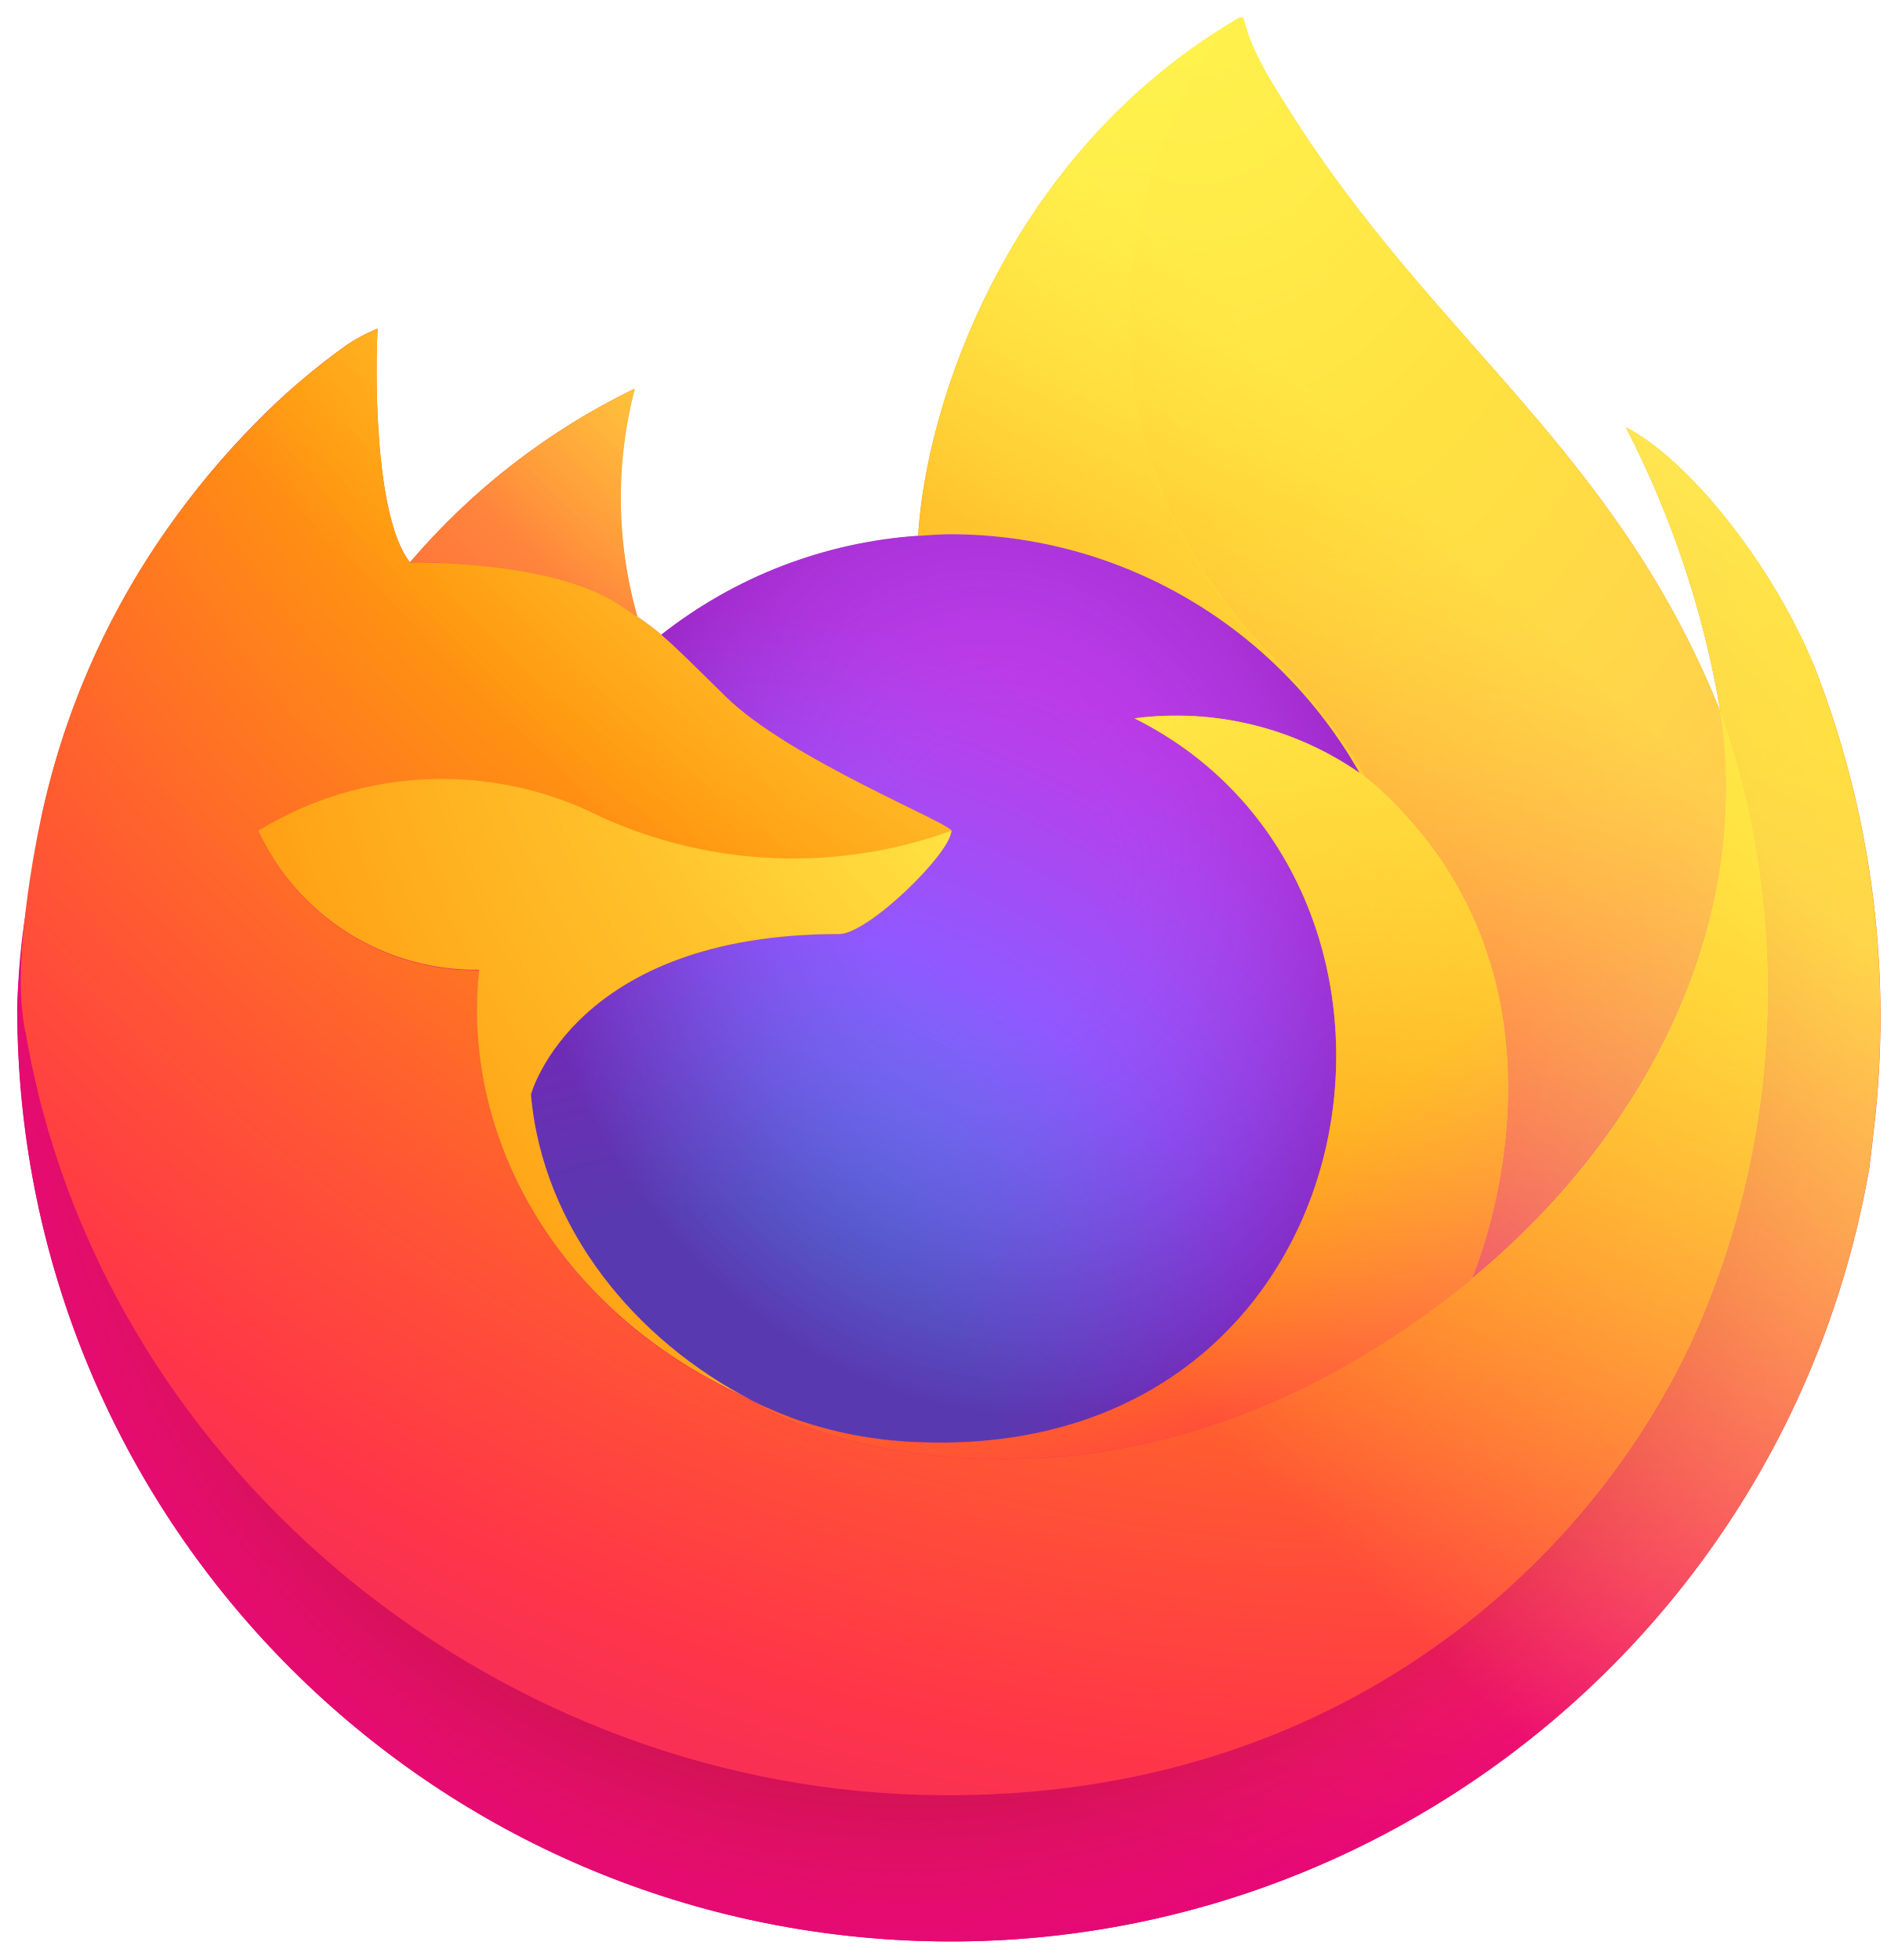
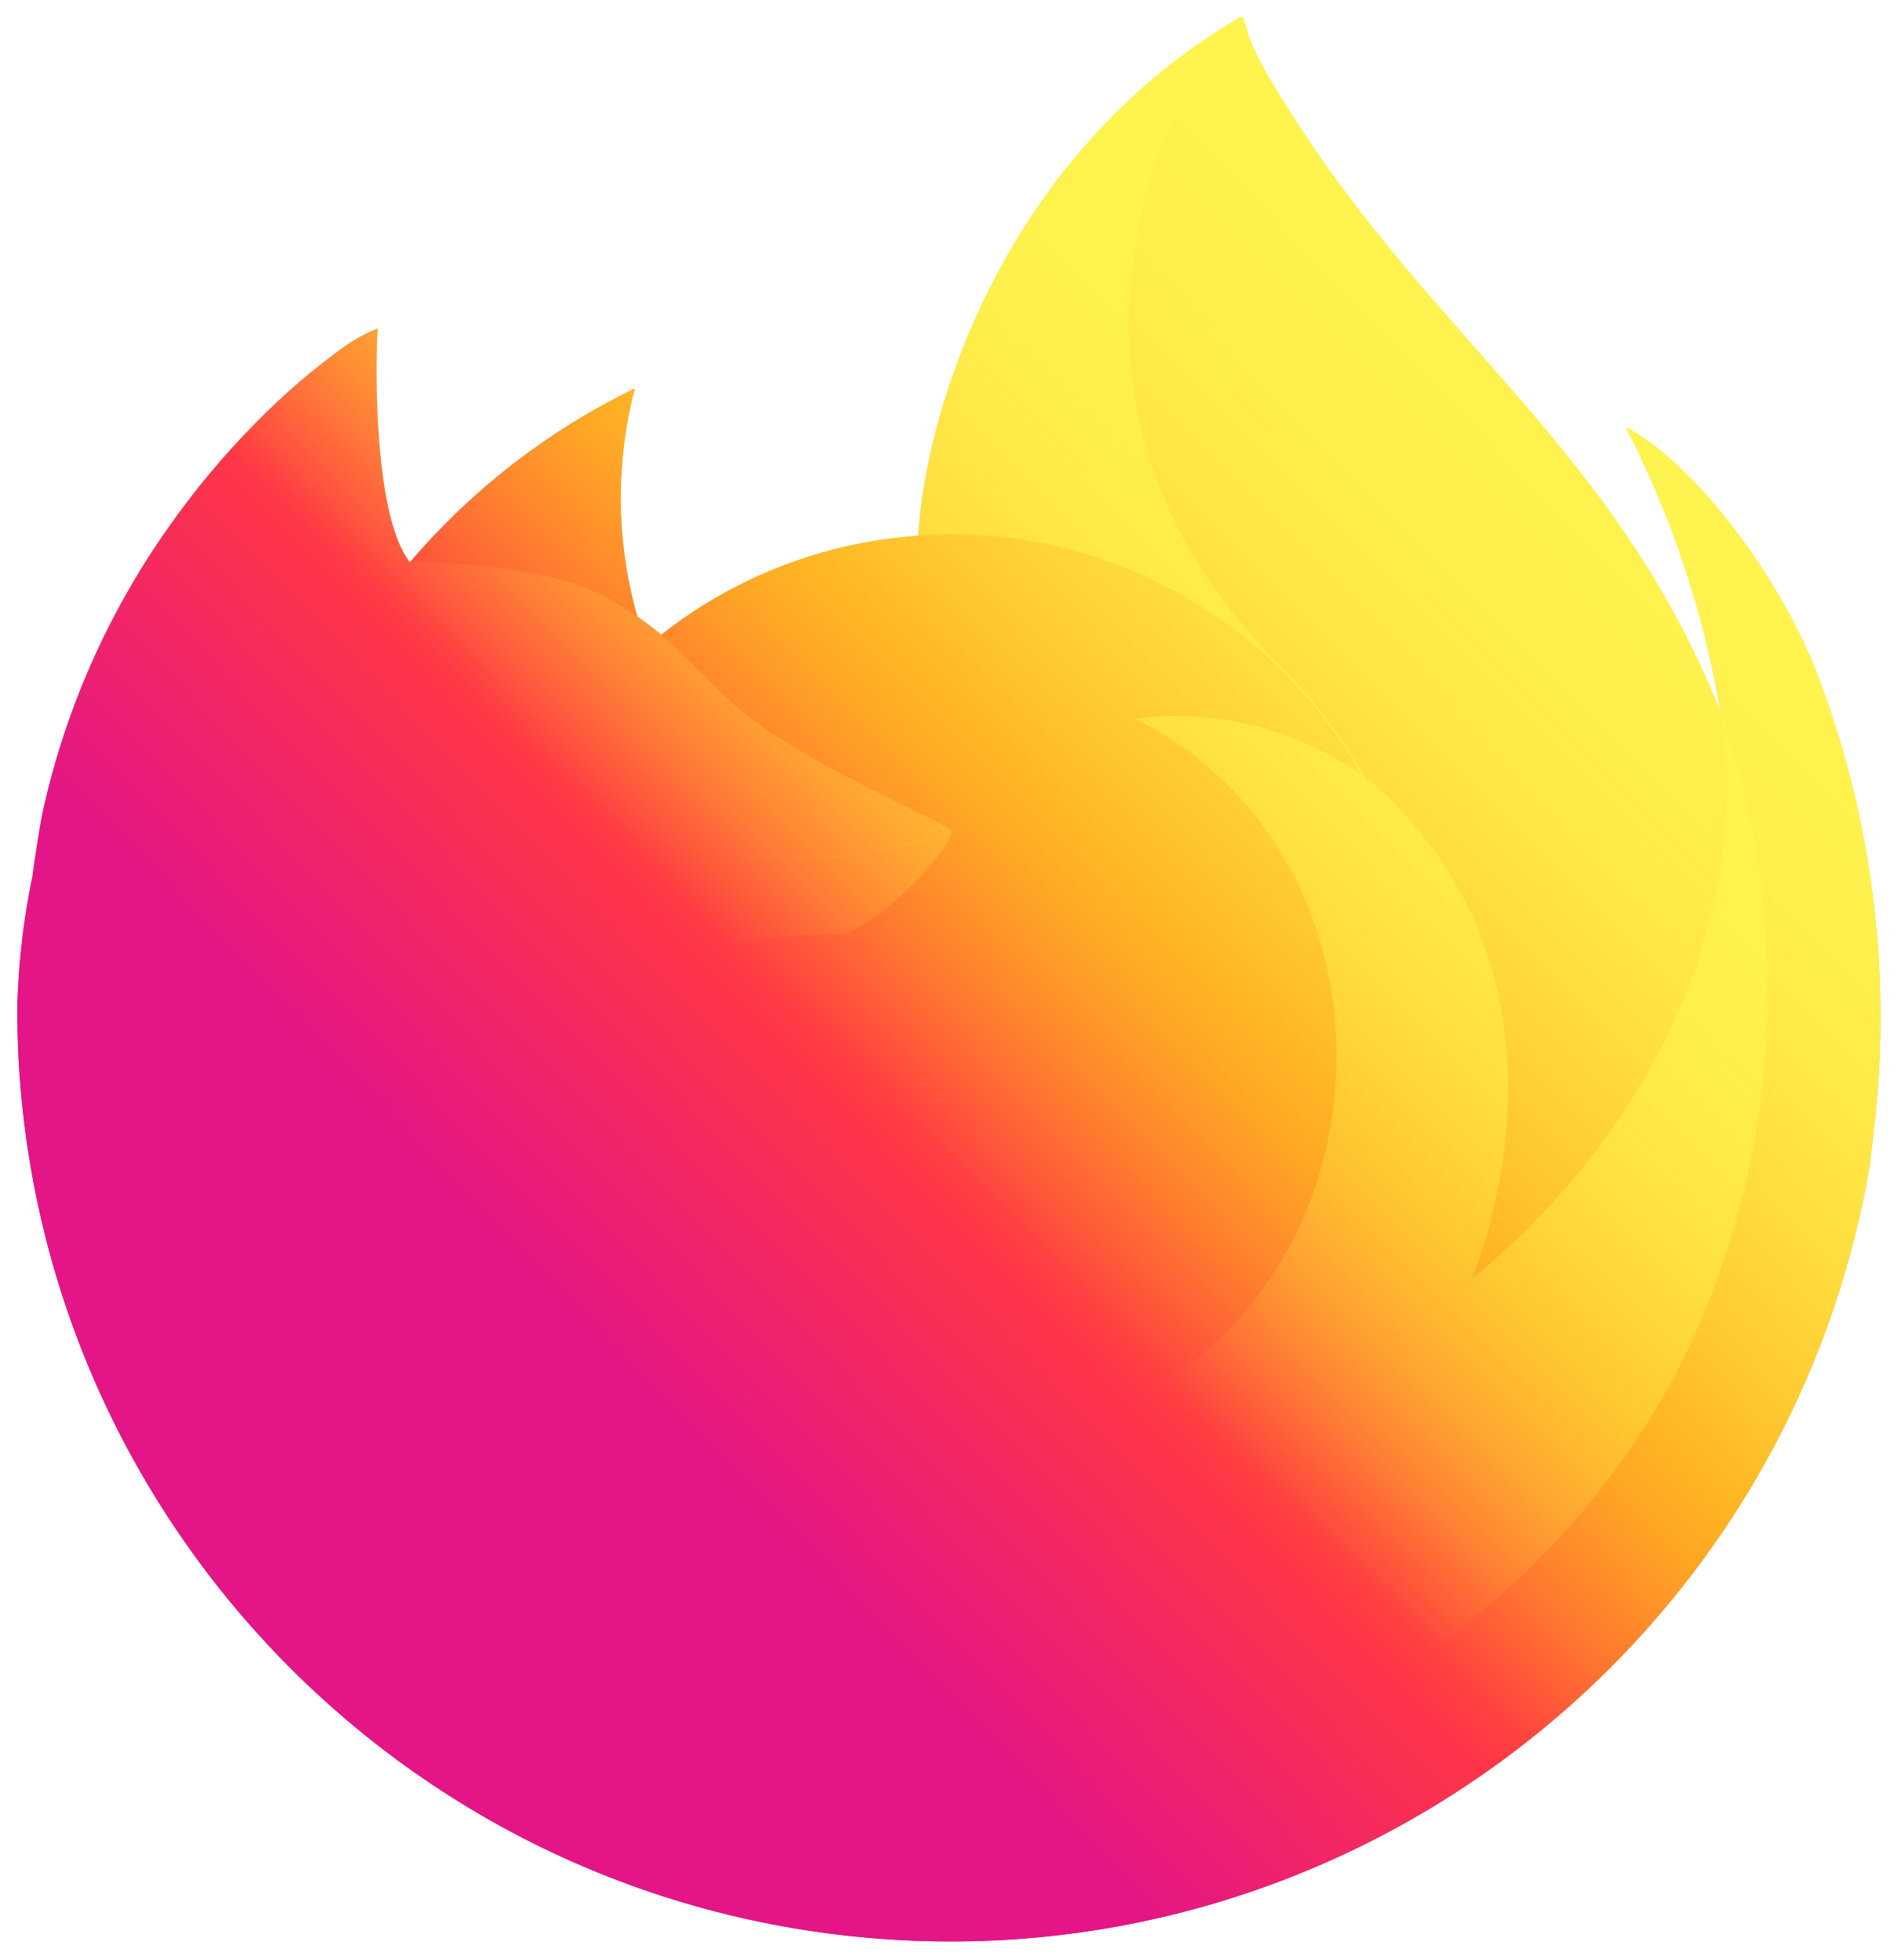
<svg xmlns="http://www.w3.org/2000/svg" width="77.42" height="79.97" version="1.1" viewBox="0 0 77.42 79.97">
  <defs>
    <linearGradient id="a" x1="70.79" x2="6.447" y1="12.39" y2="74.47" gradientTransform="translate(-1.3 -.004086)" gradientUnits="userSpaceOnUse">
      <stop stop-color="#fff44f" offset=".048" />
      <stop stop-color="#ffe847" offset=".111" />
      <stop stop-color="#ffc830" offset=".225" />
      <stop stop-color="#ff980e" offset=".368" />
      <stop stop-color="#ff8b16" offset=".401" />
      <stop stop-color="#ff672a" offset=".462" />
      <stop stop-color="#ff3647" offset=".534" />
      <stop stop-color="#e31587" offset=".705" />
    </linearGradient>
    <radialGradient id="b" cx="-7907" cy="-8515" r="80.8" gradientTransform="translate(7974,8524)" gradientUnits="userSpaceOnUse">
      <stop stop-color="#ffbd4f" offset=".129" />
      <stop stop-color="#ffac31" offset=".186" />
      <stop stop-color="#ff9d17" offset=".247" />
      <stop stop-color="#ff980e" offset=".283" />
      <stop stop-color="#ff563b" offset=".403" />
      <stop stop-color="#ff3750" offset=".467" />
      <stop stop-color="#f5156c" offset=".71" />
      <stop stop-color="#eb0878" offset=".782" />
      <stop stop-color="#e50080" offset=".86" />
    </radialGradient>
    <radialGradient id="c" cx="-7937" cy="-8482" r="80.8" gradientTransform="translate(7974,8524)" gradientUnits="userSpaceOnUse">
      <stop stop-color="#960e18" offset=".3" />
      <stop stop-color="#b11927" stop-opacity=".74" offset=".351" />
      <stop stop-color="#db293d" stop-opacity=".343" offset=".435" />
      <stop stop-color="#f5334b" stop-opacity=".094" offset=".497" />
      <stop stop-color="#ff3750" stop-opacity="0" offset=".53" />
    </radialGradient>
    <radialGradient id="d" cx="-7927" cy="-8533" r="58.53" gradientTransform="translate(7974,8524)" gradientUnits="userSpaceOnUse">
      <stop stop-color="#fff44f" offset=".132" />
      <stop stop-color="#ffdc3e" offset=".252" />
      <stop stop-color="#ff9d12" offset=".506" />
      <stop stop-color="#ff980e" offset=".526" />
    </radialGradient>
    <radialGradient id="e" cx="-7946" cy="-8461" r="38.47" gradientTransform="translate(7974,8524)" gradientUnits="userSpaceOnUse">
      <stop stop-color="#3a8ee6" offset=".353" />
      <stop stop-color="#5c79f0" offset=".472" />
      <stop stop-color="#9059ff" offset=".669" />
      <stop stop-color="#c139e6" offset="1" />
    </radialGradient>
    <radialGradient id="f" cx="-7936" cy="-8492" r="20.4" gradientTransform="matrix(.972 -.235 .275 1.138 10090 7834)" gradientUnits="userSpaceOnUse">
      <stop stop-color="#9059ff" stop-opacity="0" offset=".206" />
      <stop stop-color="#8c4ff3" stop-opacity=".064" offset=".278" />
      <stop stop-color="#7716a8" stop-opacity=".45" offset=".747" />
      <stop stop-color="#6e008b" stop-opacity=".6" offset=".975" />
    </radialGradient>
    <radialGradient id="g" cx="-7938" cy="-8518" r="27.68" gradientTransform="translate(7974,8524)" gradientUnits="userSpaceOnUse">
      <stop stop-color="#ffe226" offset="0" />
      <stop stop-color="#ffdb27" offset=".121" />
      <stop stop-color="#ffc82a" offset=".295" />
      <stop stop-color="#ffa930" offset=".502" />
      <stop stop-color="#ff7e37" offset=".732" />
      <stop stop-color="#ff7139" offset=".792" />
    </radialGradient>
    <radialGradient id="h" cx="-7916" cy="-8536" r="118.1" gradientTransform="translate(7974,8524)" gradientUnits="userSpaceOnUse">
      <stop stop-color="#fff44f" offset=".113" />
      <stop stop-color="#ff980e" offset=".456" />
      <stop stop-color="#ff5634" offset=".622" />
      <stop stop-color="#ff3647" offset=".716" />
      <stop stop-color="#e31587" offset=".904" />
    </radialGradient>
    <radialGradient id="i" cx="-7927" cy="-8523" r="86.5" gradientTransform="matrix(.105 .995 -.653 .069 -4685 8470)" gradientUnits="userSpaceOnUse">
      <stop stop-color="#fff44f" offset="0" />
      <stop stop-color="#ffe847" offset=".06" />
      <stop stop-color="#ffc830" offset=".168" />
      <stop stop-color="#ff980e" offset=".304" />
      <stop stop-color="#ff8b16" offset=".356" />
      <stop stop-color="#ff672a" offset=".455" />
      <stop stop-color="#ff3647" offset=".57" />
      <stop stop-color="#e31587" offset=".737" />
    </radialGradient>
    <radialGradient id="j" cx="-7938" cy="-8508" r="73.72" gradientTransform="translate(7974,8524)" gradientUnits="userSpaceOnUse">
      <stop stop-color="#fff44f" offset=".137" />
      <stop stop-color="#ff980e" offset=".48" />
      <stop stop-color="#ff5634" offset=".592" />
      <stop stop-color="#ff3647" offset=".655" />
      <stop stop-color="#e31587" offset=".904" />
    </radialGradient>
    <radialGradient id="k" cx="-7919" cy="-8504" r="80.69" gradientTransform="translate(7974,8524)" gradientUnits="userSpaceOnUse">
      <stop stop-color="#fff44f" offset=".094" />
      <stop stop-color="#ffe141" offset=".231" />
      <stop stop-color="#ffaf1e" offset=".509" />
      <stop stop-color="#ff980e" offset=".626" />
    </radialGradient>
    <linearGradient id="l" x1="70.01" x2="15.27" y1="12.06" y2="66.81" gradientTransform="translate(-1.3 -.004086)" gradientUnits="userSpaceOnUse">
      <stop stop-color="#fff44f" stop-opacity=".8" offset=".167" />
      <stop stop-color="#fff44f" stop-opacity=".634" offset=".266" />
      <stop stop-color="#fff44f" stop-opacity=".217" offset=".489" />
      <stop stop-color="#fff44f" stop-opacity="0" offset=".6" />
    </linearGradient>
  </defs>
  <g transform="matrix(.9819843 0 0 .9819843 .6974849 .7199239)">
    <path d="m74.62 26.83c-1.684-4.052-5.1-8.427-7.775-9.81a40.27 40.27 0 0 1 3.925 11.76l7e-3 0.065c-4.382-10.92-11.81-15.33-17.88-24.92-0.307-0.485-0.614-0.971-0.913-1.484-0.171-0.293-0.308-0.557-0.427-0.8a7.053 7.053 0 0 1-0.578-1.535 0.1 0.1 0 0 0-0.088-0.1 0.138 0.138 0 0 0-0.073 0c-5e-3 0-0.013 9e-3 -0.019 0.011s-0.019 0.011-0.028 0.015l0.015-0.026c-9.735 5.7-13.04 16.25-13.34 21.53a19.39 19.39 0 0 0-10.67 4.111 11.59 11.59 0 0 0-1-0.758 17.97 17.97 0 0 1-0.109-9.473 28.7 28.7 0 0 0-9.329 7.21h-0.018c-1.536-1.947-1.428-8.367-1.34-9.708a6.928 6.928 0 0 0-1.294 0.687 28.22 28.22 0 0 0-3.788 3.245 33.84 33.84 0 0 0-3.623 4.347v6e-3 -7e-3a32.73 32.73 0 0 0-5.2 11.74l-0.052 0.256c-0.073 0.341-0.336 2.049-0.381 2.42 0 0.029-6e-3 0.056-9e-3 0.085a36.94 36.94 0 0 0-0.629 5.343v0.2a38.76 38.76 0 0 0 76.95 6.554c0.065-0.5 0.118-0.995 0.176-1.5a39.86 39.86 0 0 0-2.514-19.47zm-44.67 30.34c0.181 0.087 0.351 0.181 0.537 0.264l0.027 0.017q-0.282-0.135-0.564-0.281zm8.878-23.38m31.95-4.934v-0.037l7e-3 0.041z" fill="url(#a)" />
-     <path d="m74.62 26.83c-1.684-4.052-5.1-8.427-7.775-9.81a40.27 40.27 0 0 1 3.925 11.76v0.037l7e-3 0.041a35.1 35.1 0 0 1-1.206 26.16c-4.442 9.531-15.19 19.3-32.02 18.82-18.18-0.515-34.2-14.01-37.19-31.68-0.545-2.787 0-4.2 0.274-6.465a28.88 28.88 0 0 0-0.623 5.348v0.2a38.76 38.76 0 0 0 76.95 6.554c0.065-0.5 0.118-0.995 0.176-1.5a39.86 39.86 0 0 0-2.514-19.47z" fill="url(#b)" />
-     <path d="m74.62 26.83c-1.684-4.052-5.1-8.427-7.775-9.81a40.27 40.27 0 0 1 3.925 11.76v0.037l7e-3 0.041a35.1 35.1 0 0 1-1.206 26.16c-4.442 9.531-15.19 19.3-32.02 18.82-18.18-0.515-34.2-14.01-37.19-31.68-0.545-2.787 0-4.2 0.274-6.465a28.88 28.88 0 0 0-0.623 5.348v0.2a38.76 38.76 0 0 0 76.95 6.554c0.065-0.5 0.118-0.995 0.176-1.5a39.86 39.86 0 0 0-2.514-19.47z" fill="url(#c)" />
-     <path d="m55.78 31.38c0.084 0.059 0.162 0.118 0.241 0.177a21.1 21.1 0 0 0-3.6-4.695c-12.05-12.05-3.157-26.12-1.658-26.84l0.015-0.022c-9.735 5.7-13.04 16.25-13.34 21.53 0.452-0.031 0.9-0.069 1.362-0.069a19.56 19.56 0 0 1 16.98 9.917z" fill="url(#d)" />
-     <path d="m38.82 33.79c-0.064 0.964-3.47 4.289-4.661 4.289-11.02 0-12.81 6.667-12.81 6.667 0.488 5.614 4.4 10.24 9.129 12.68 0.216 0.112 0.435 0.213 0.654 0.312q0.569 0.252 1.138 0.466a17.24 17.24 0 0 0 5.043 0.973c19.32 0.906 23.06-23.1 9.119-30.07a13.38 13.38 0 0 1 9.345 2.269 19.56 19.56 0 0 0-16.98-9.917c-0.46 0-0.91 0.038-1.362 0.069a19.39 19.39 0 0 0-10.67 4.111c0.591 0.5 1.258 1.168 2.663 2.553 2.63 2.591 9.375 5.275 9.39 5.59z" fill="url(#e)" />
-     <path d="m38.82 33.79c-0.064 0.964-3.47 4.289-4.661 4.289-11.02 0-12.81 6.667-12.81 6.667 0.488 5.614 4.4 10.24 9.129 12.68 0.216 0.112 0.435 0.213 0.654 0.312q0.569 0.252 1.138 0.466a17.24 17.24 0 0 0 5.043 0.973c19.32 0.906 23.06-23.1 9.119-30.07a13.38 13.38 0 0 1 9.345 2.269 19.56 19.56 0 0 0-16.98-9.917c-0.46 0-0.91 0.038-1.362 0.069a19.39 19.39 0 0 0-10.67 4.111c0.591 0.5 1.258 1.168 2.663 2.553 2.63 2.591 9.375 5.275 9.39 5.59z" fill="url(#f)" />
-     <path d="m24.96 24.36c0.314 0.2 0.573 0.374 0.8 0.531a17.97 17.97 0 0 1-0.109-9.473 28.7 28.7 0 0 0-9.329 7.21c0.189-5e-3 5.811-0.106 8.638 1.732z" fill="url(#g)" />
-     <path d="m0.354 42.16c2.991 17.67 19.01 31.17 37.19 31.68 16.83 0.476 27.58-9.294 32.02-18.82a35.1 35.1 0 0 0 1.206-26.16v-0.037c0-0.029-6e-3 -0.046 0-0.037l7e-3 0.065c1.375 8.977-3.191 17.67-10.33 23.56l-0.022 0.05c-13.91 11.33-27.22 6.834-29.91 5q-0.282-0.135-0.564-0.281c-8.109-3.876-11.46-11.26-10.74-17.6a9.953 9.953 0 0 1-9.181-5.775 14.62 14.62 0 0 1 14.25-0.572 19.3 19.3 0 0 0 14.55 0.572c-0.015-0.315-6.76-3-9.39-5.59-1.405-1.385-2.072-2.052-2.663-2.553a11.59 11.59 0 0 0-1-0.758c-0.23-0.157-0.489-0.327-0.8-0.531-2.827-1.838-8.449-1.737-8.635-1.732h-0.018c-1.536-1.947-1.428-8.367-1.34-9.708a6.928 6.928 0 0 0-1.294 0.687 28.22 28.22 0 0 0-3.788 3.245 33.84 33.84 0 0 0-3.638 4.337v6e-3 -7e-3a32.73 32.73 0 0 0-5.2 11.74c-0.019 0.079-1.396 6.099-0.717 9.221z" fill="url(#h)" />
-     <path d="m52.42 26.86a21.1 21.1 0 0 1 3.6 4.7c0.213 0.161 0.412 0.321 0.581 0.476 8.787 8.1 4.183 19.55 3.84 20.36 7.138-5.881 11.7-14.58 10.33-23.56-4.384-10.93-11.82-15.34-17.88-24.93-0.307-0.485-0.614-0.971-0.913-1.484-0.171-0.293-0.308-0.557-0.427-0.8a7.053 7.053 0 0 1-0.578-1.535 0.1 0.1 0 0 0-0.088-0.1 0.138 0.138 0 0 0-0.073 0c-5e-3 0-0.013 9e-3 -0.019 0.011s-0.019 0.011-0.028 0.015c-1.499 0.711-10.39 14.79 1.66 26.83z" fill="url(#i)" />
-     <path d="m56.6 32.04c-0.169-0.155-0.368-0.315-0.581-0.476-0.079-0.059-0.157-0.118-0.241-0.177a13.38 13.38 0 0 0-9.345-2.269c13.94 6.97 10.2 30.97-9.119 30.07a17.24 17.24 0 0 1-5.043-0.973q-0.569-0.213-1.138-0.466c-0.219-0.1-0.438-0.2-0.654-0.312l0.027 0.017c2.694 1.839 16 6.332 29.91-5l0.022-0.05c0.347-0.81 4.951-12.26-3.84-20.36z" fill="url(#j)" />
-     <path d="m21.35 44.74s1.789-6.667 12.81-6.667c1.191 0 4.6-3.325 4.661-4.289a19.3 19.3 0 0 1-14.55-0.572 14.62 14.62 0 0 0-14.25 0.572 9.953 9.953 0 0 0 9.181 5.775c-0.718 6.337 2.632 13.72 10.74 17.6 0.181 0.087 0.351 0.181 0.537 0.264-4.733-2.445-8.641-7.069-9.129-12.68z" fill="url(#k)" />
+     <path d="m74.62 26.83c-1.684-4.052-5.1-8.427-7.775-9.81a40.27 40.27 0 0 1 3.925 11.76v0.037l7e-3 0.041a35.1 35.1 0 0 1-1.206 26.16c-4.442 9.531-15.19 19.3-32.02 18.82-18.18-0.515-34.2-14.01-37.19-31.68-0.545-2.787 0-4.2 0.274-6.465a28.88 28.88 0 0 0-0.623 5.348v0.2a38.76 38.76 0 0 0 76.95 6.554c0.065-0.5 0.118-0.995 0.176-1.5a39.86 39.86 0 0 0-2.514-19.47z" fill="url(#l)" />
+     <path d="m74.62 26.83c-1.684-4.052-5.1-8.427-7.775-9.81a40.27 40.27 0 0 1 3.925 11.76v0.037l7e-3 0.041a35.1 35.1 0 0 1-1.206 26.16c-4.442 9.531-15.19 19.3-32.02 18.82-18.18-0.515-34.2-14.01-37.19-31.68-0.545-2.787 0-4.2 0.274-6.465a28.88 28.88 0 0 0-0.623 5.348v0.2a38.76 38.76 0 0 0 76.95 6.554c0.065-0.5 0.118-0.995 0.176-1.5a39.86 39.86 0 0 0-2.514-19.47z" fill="url(#a)" />
+     <path d="m55.78 31.38c0.084 0.059 0.162 0.118 0.241 0.177a21.1 21.1 0 0 0-3.6-4.695c-12.05-12.05-3.157-26.12-1.658-26.84l0.015-0.022c-9.735 5.7-13.04 16.25-13.34 21.53 0.452-0.031 0.9-0.069 1.362-0.069a19.56 19.56 0 0 1 16.98 9.917z" fill="url(#l)" />
+     <path d="m38.82 33.79c-0.064 0.964-3.47 4.289-4.661 4.289-11.02 0-12.81 6.667-12.81 6.667 0.488 5.614 4.4 10.24 9.129 12.68 0.216 0.112 0.435 0.213 0.654 0.312q0.569 0.252 1.138 0.466a17.24 17.24 0 0 0 5.043 0.973c19.32 0.906 23.06-23.1 9.119-30.07a13.38 13.38 0 0 1 9.345 2.269 19.56 19.56 0 0 0-16.98-9.917c-0.46 0-0.91 0.038-1.362 0.069a19.39 19.39 0 0 0-10.67 4.111c0.591 0.5 1.258 1.168 2.663 2.553 2.63 2.591 9.375 5.275 9.39 5.59z" fill="url(#a)" />
+     <path d="m38.82 33.79c-0.064 0.964-3.47 4.289-4.661 4.289-11.02 0-12.81 6.667-12.81 6.667 0.488 5.614 4.4 10.24 9.129 12.68 0.216 0.112 0.435 0.213 0.654 0.312q0.569 0.252 1.138 0.466a17.24 17.24 0 0 0 5.043 0.973c19.32 0.906 23.06-23.1 9.119-30.07a13.38 13.38 0 0 1 9.345 2.269 19.56 19.56 0 0 0-16.98-9.917c-0.46 0-0.91 0.038-1.362 0.069a19.39 19.39 0 0 0-10.67 4.111c0.591 0.5 1.258 1.168 2.663 2.553 2.63 2.591 9.375 5.275 9.39 5.59z" fill="url(#l)" />
+     <path d="m24.96 24.36c0.314 0.2 0.573 0.374 0.8 0.531a17.97 17.97 0 0 1-0.109-9.473 28.7 28.7 0 0 0-9.329 7.21c0.189-5e-3 5.811-0.106 8.638 1.732z" fill="url(#a)" />
+     <path d="m0.354 42.16c2.991 17.67 19.01 31.17 37.19 31.68 16.83 0.476 27.58-9.294 32.02-18.82a35.1 35.1 0 0 0 1.206-26.16v-0.037c0-0.029-6e-3 -0.046 0-0.037l7e-3 0.065c1.375 8.977-3.191 17.67-10.33 23.56l-0.022 0.05c-13.91 11.33-27.22 6.834-29.91 5q-0.282-0.135-0.564-0.281c-8.109-3.876-11.46-11.26-10.74-17.6a9.953 9.953 0 0 1-9.181-5.775 14.62 14.62 0 0 1 14.25-0.572 19.3 19.3 0 0 0 14.55 0.572c-0.015-0.315-6.76-3-9.39-5.59-1.405-1.385-2.072-2.052-2.663-2.553a11.59 11.59 0 0 0-1-0.758c-0.23-0.157-0.489-0.327-0.8-0.531-2.827-1.838-8.449-1.737-8.635-1.732h-0.018c-1.536-1.947-1.428-8.367-1.34-9.708a6.928 6.928 0 0 0-1.294 0.687 28.22 28.22 0 0 0-3.788 3.245 33.84 33.84 0 0 0-3.638 4.337v6e-3 -7e-3a32.73 32.73 0 0 0-5.2 11.74c-0.019 0.079-1.396 6.099-0.717 9.221z" fill="url(#l)" />
+     <path d="m52.42 26.86a21.1 21.1 0 0 1 3.6 4.7c0.213 0.161 0.412 0.321 0.581 0.476 8.787 8.1 4.183 19.55 3.84 20.36 7.138-5.881 11.7-14.58 10.33-23.56-4.384-10.93-11.82-15.34-17.88-24.93-0.307-0.485-0.614-0.971-0.913-1.484-0.171-0.293-0.308-0.557-0.427-0.8a7.053 7.053 0 0 1-0.578-1.535 0.1 0.1 0 0 0-0.088-0.1 0.138 0.138 0 0 0-0.073 0c-5e-3 0-0.013 9e-3 -0.019 0.011s-0.019 0.011-0.028 0.015c-1.499 0.711-10.39 14.79 1.66 26.83z" fill="url(#a)" />
+     <path d="m56.6 32.04c-0.169-0.155-0.368-0.315-0.581-0.476-0.079-0.059-0.157-0.118-0.241-0.177a13.38 13.38 0 0 0-9.345-2.269c13.94 6.97 10.2 30.97-9.119 30.07a17.24 17.24 0 0 1-5.043-0.973q-0.569-0.213-1.138-0.466c-0.219-0.1-0.438-0.2-0.654-0.312l0.027 0.017c2.694 1.839 16 6.332 29.91-5l0.022-0.05c0.347-0.81 4.951-12.26-3.84-20.36z" fill="url(#l)" />
+     <path d="m21.35 44.74s1.789-6.667 12.81-6.667c1.191 0 4.6-3.325 4.661-4.289a19.3 19.3 0 0 1-14.55-0.572 14.62 14.62 0 0 0-14.25 0.572 9.953 9.953 0 0 0 9.181 5.775c-0.718 6.337 2.632 13.72 10.74 17.6 0.181 0.087 0.351 0.181 0.537 0.264-4.733-2.445-8.641-7.069-9.129-12.68z" fill="url(#l)" />
    <path d="m74.62 26.83c-1.684-4.052-5.1-8.427-7.775-9.81a40.27 40.27 0 0 1 3.925 11.76l7e-3 0.065c-4.382-10.92-11.81-15.33-17.88-24.92-0.307-0.485-0.614-0.971-0.913-1.484-0.171-0.293-0.308-0.557-0.427-0.8a7.053 7.053 0 0 1-0.578-1.535 0.1 0.1 0 0 0-0.088-0.1 0.138 0.138 0 0 0-0.073 0c-5e-3 0-0.013 9e-3 -0.019 0.011s-0.019 0.011-0.028 0.015l0.015-0.026c-9.735 5.7-13.04 16.25-13.34 21.53 0.452-0.031 0.9-0.069 1.362-0.069a19.56 19.56 0 0 1 16.98 9.917 13.38 13.38 0 0 0-9.345-2.269c13.94 6.97 10.2 30.97-9.119 30.07a17.24 17.24 0 0 1-5.043-0.973q-0.569-0.213-1.138-0.466c-0.219-0.1-0.438-0.2-0.654-0.312l0.027 0.017q-0.282-0.135-0.564-0.281c0.181 0.087 0.351 0.181 0.537 0.264-4.733-2.446-8.641-7.07-9.129-12.68 0 0 1.789-6.667 12.81-6.667 1.191 0 4.6-3.325 4.661-4.289-0.015-0.315-6.76-3-9.39-5.59-1.405-1.385-2.072-2.052-2.663-2.553a11.59 11.59 0 0 0-1-0.758 17.97 17.97 0 0 1-0.109-9.473 28.7 28.7 0 0 0-9.329 7.21h-0.018c-1.536-1.947-1.428-8.367-1.34-9.708a6.928 6.928 0 0 0-1.294 0.687 28.22 28.22 0 0 0-3.788 3.245 33.84 33.84 0 0 0-3.623 4.347v6e-3 -7e-3a32.73 32.73 0 0 0-5.2 11.74l-0.052 0.256c-0.073 0.341-0.4 2.073-0.447 2.445a45.09 45.09 0 0 0-0.572 5.403v0.2a38.76 38.76 0 0 0 76.95 6.554c0.065-0.5 0.118-0.995 0.176-1.5a39.86 39.86 0 0 0-2.514-19.47zm-3.845 1.991 7e-3 0.041z" fill="url(#l)" />
  </g>
</svg>
